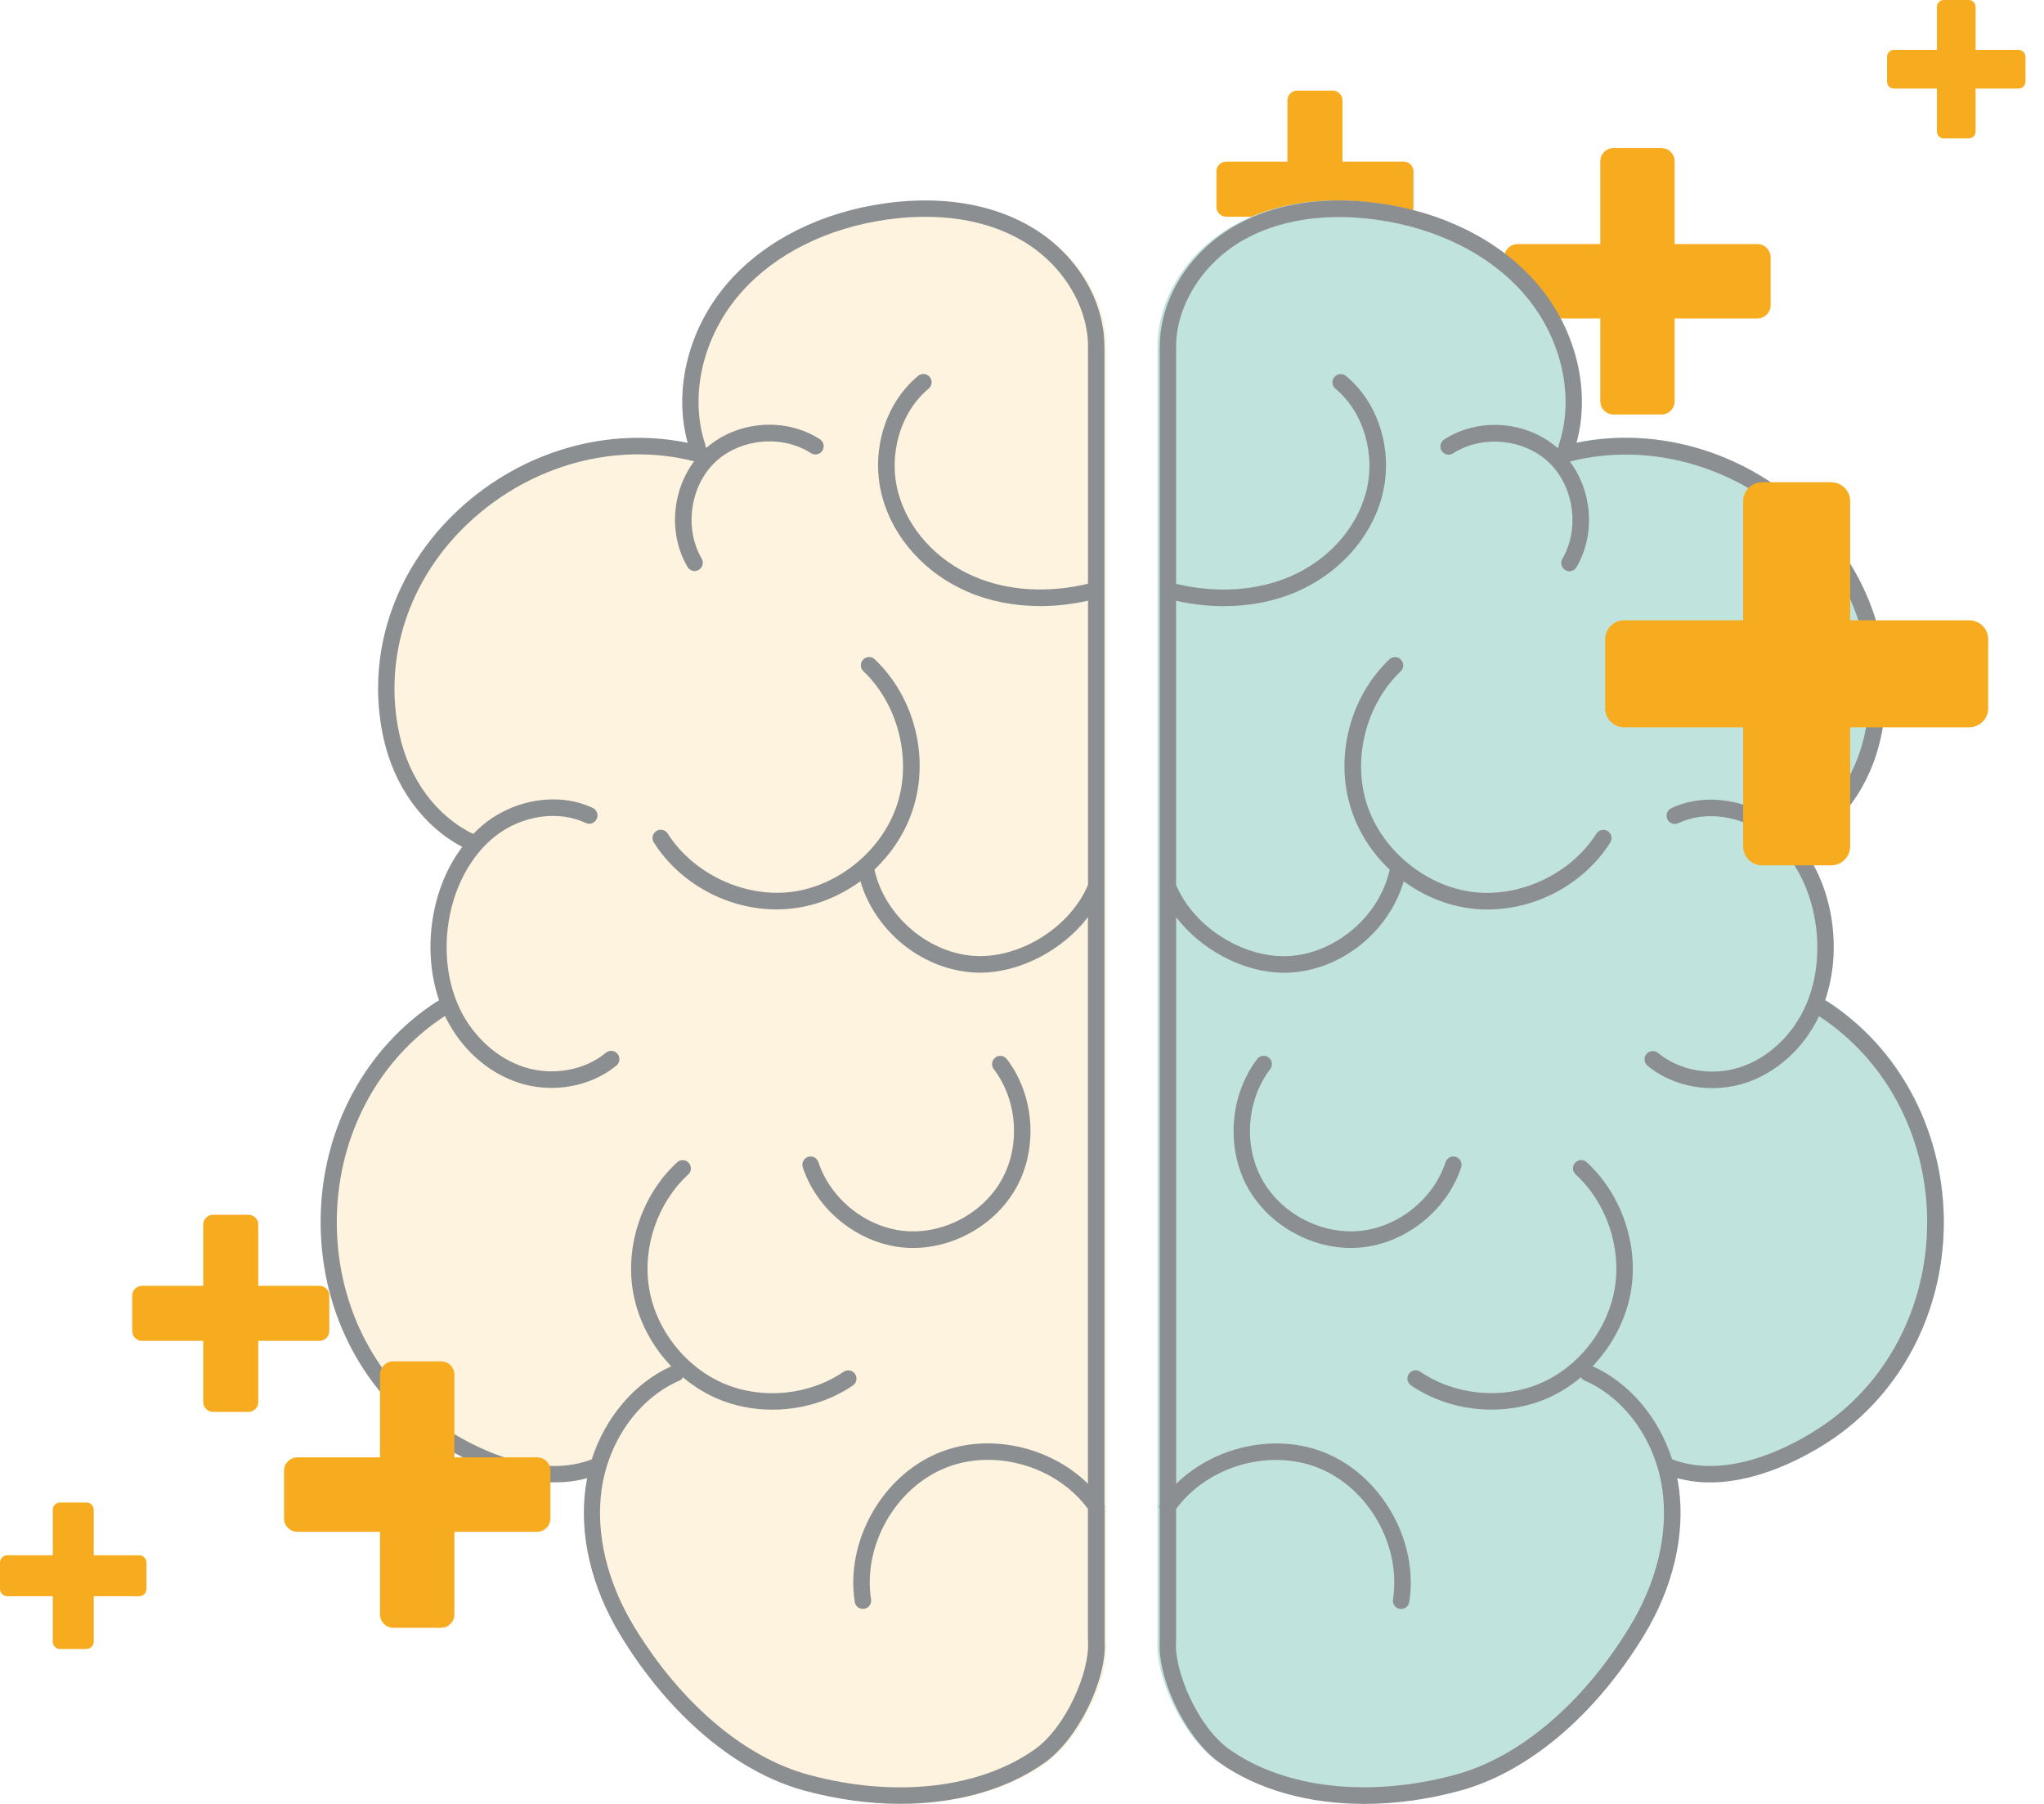
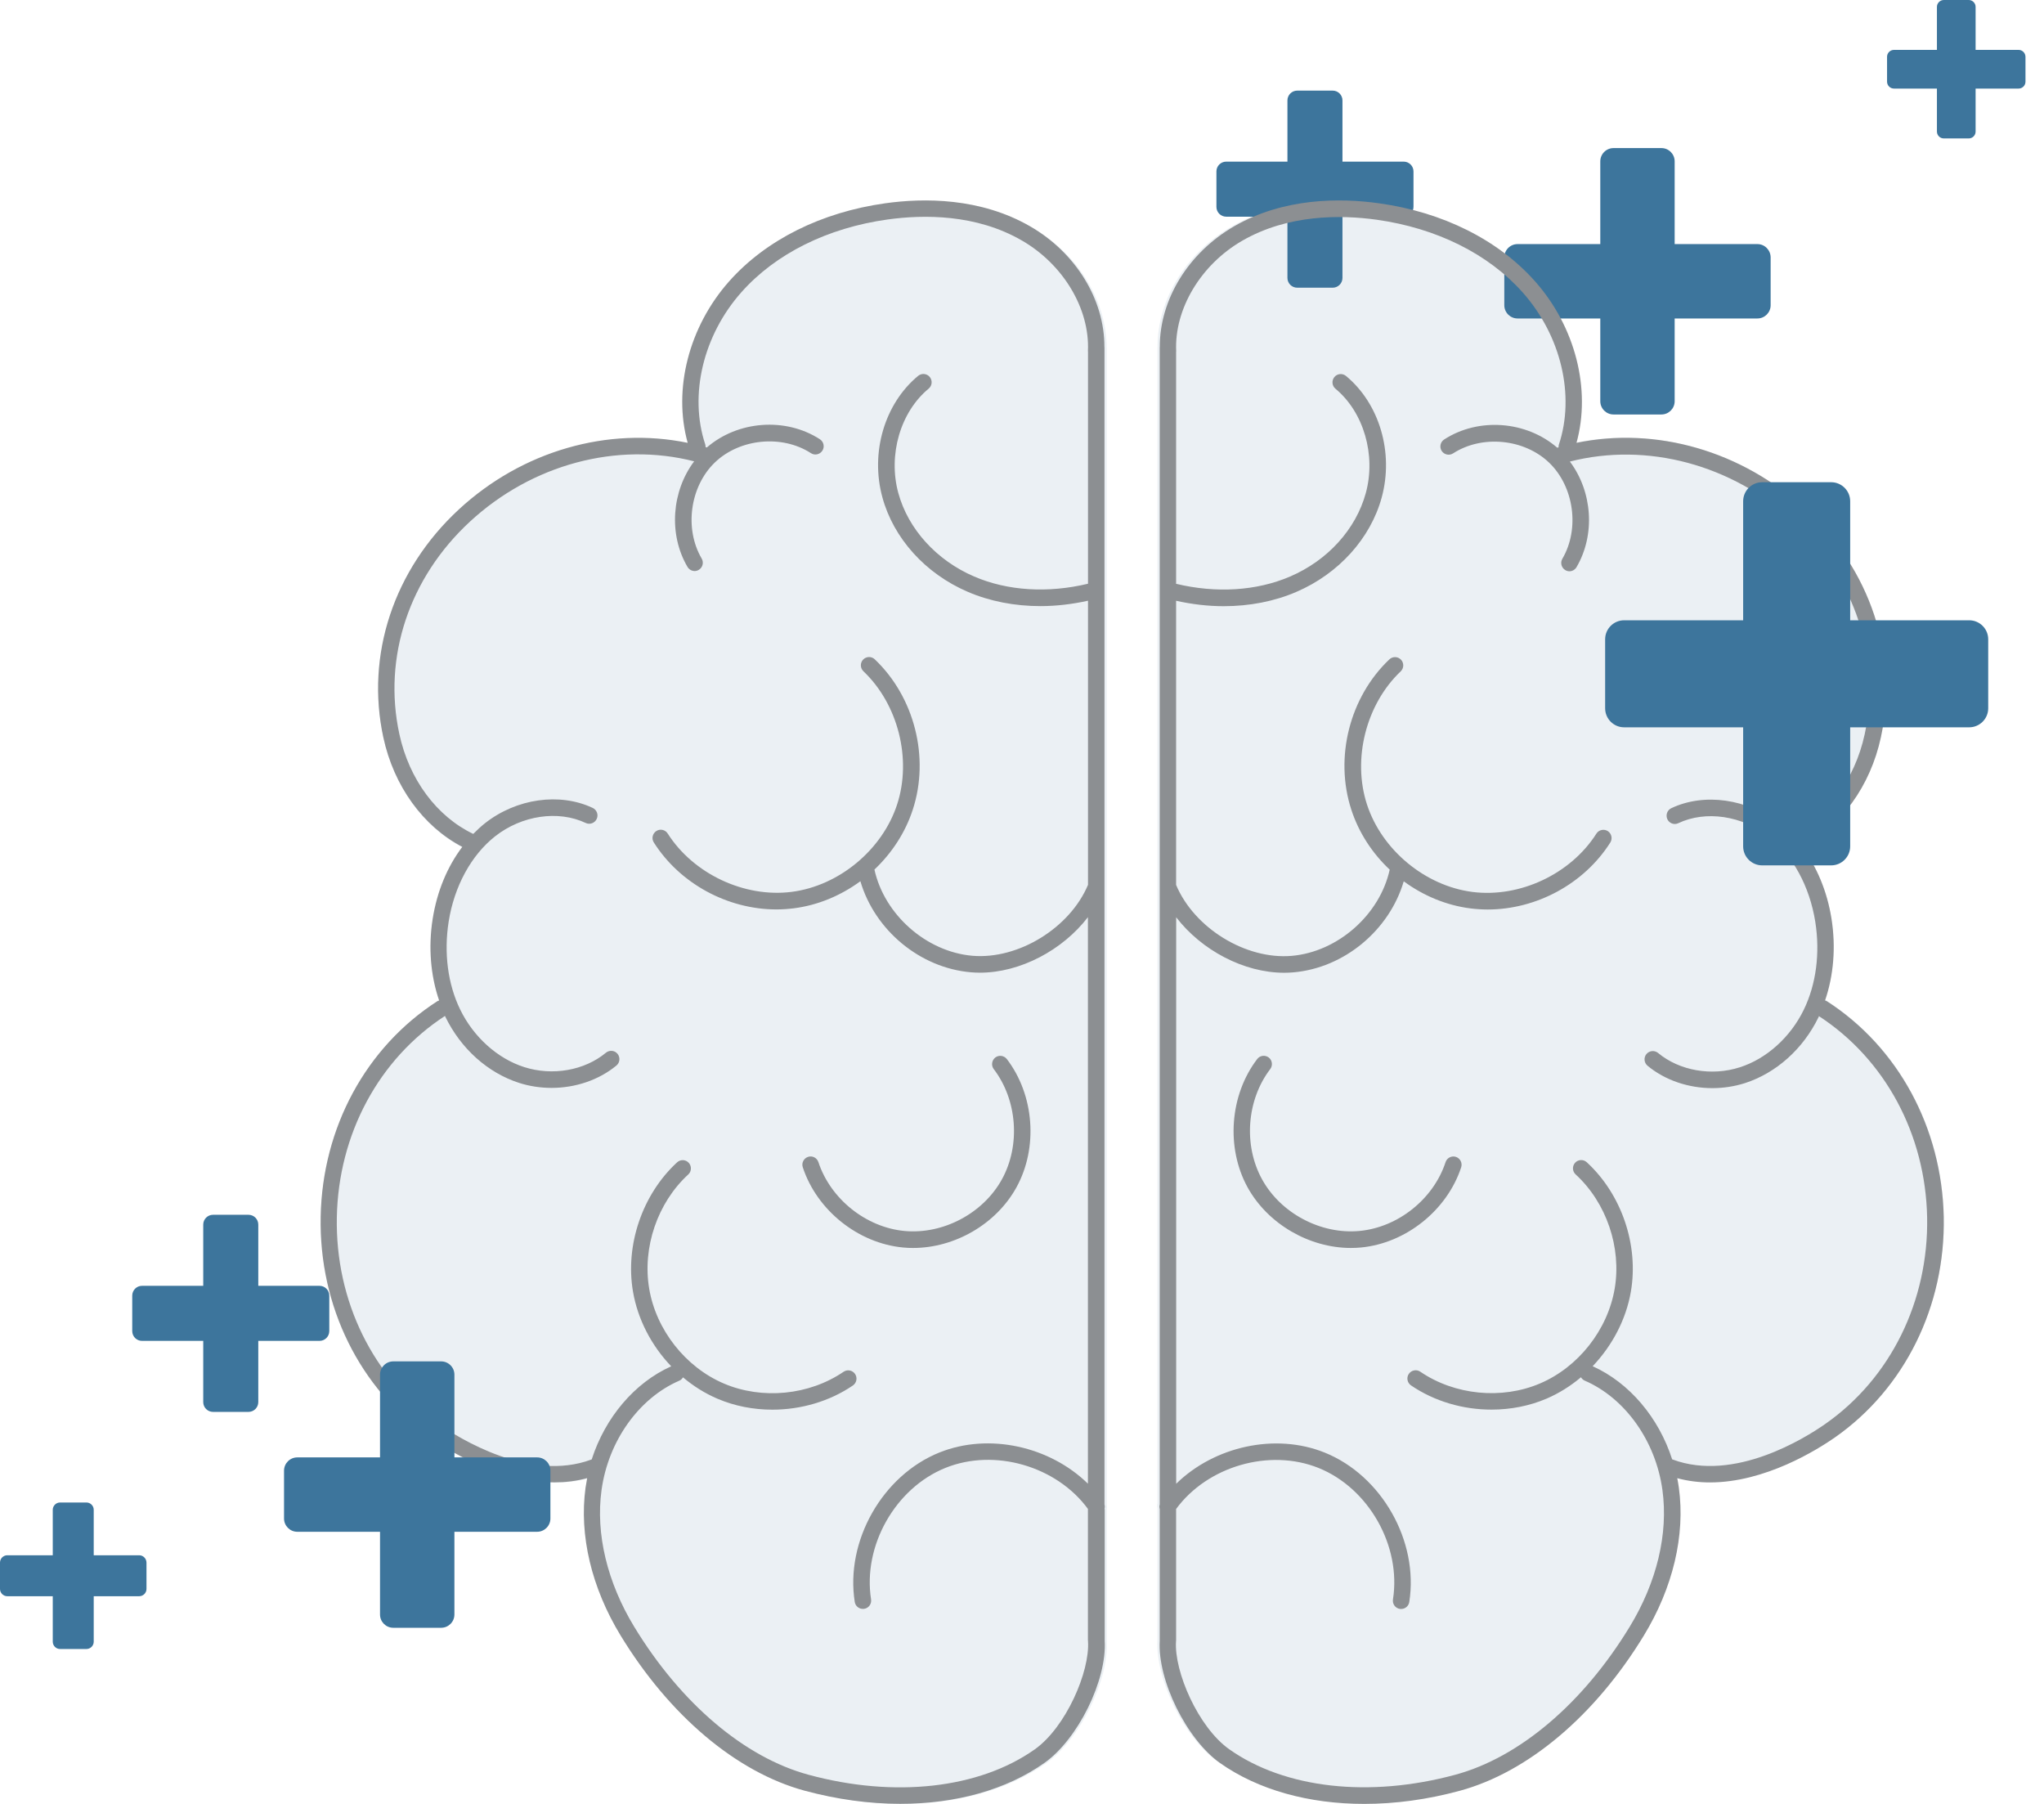
<svg xmlns="http://www.w3.org/2000/svg" width="102" height="90" viewBox="0 0 102 90" fill="none">
-   <path d="M87.699 12.178H83.569V8.048C83.569 7.685 83.272 7.388 82.909 7.388H80.518C80.155 7.388 79.858 7.685 79.858 8.048V12.178H75.728C75.365 12.178 75.068 12.475 75.068 12.838V15.229C75.068 15.592 75.365 15.889 75.728 15.889H79.858V20.019C79.858 20.382 80.155 20.679 80.518 20.679H82.909C83.272 20.679 83.569 20.382 83.569 20.019V15.889H87.699C88.062 15.889 88.359 15.592 88.359 15.229V12.838C88.355 12.475 88.062 12.178 87.699 12.178Z" fill="#F7AB1E" />
-   <path d="M6.947 77.595H4.677V75.325C4.677 75.126 4.513 74.962 4.313 74.962H2.997C2.797 74.962 2.633 75.126 2.633 75.325V77.595H0.363C0.164 77.595 0 77.759 0 77.959V79.275C0 79.474 0.164 79.638 0.363 79.638H2.633V81.908C2.633 82.108 2.797 82.272 2.997 82.272H4.313C4.513 82.272 4.677 82.108 4.677 81.908V79.638H6.947C7.146 79.638 7.31 79.474 7.31 79.275V77.959C7.306 77.759 7.146 77.595 6.947 77.595Z" fill="#F7AB1E" />
-   <path d="M15.944 64.152H12.889V61.097C12.889 60.827 12.67 60.608 12.4 60.608H10.631C10.361 60.608 10.142 60.827 10.142 61.097V64.152H7.087C6.817 64.152 6.599 64.371 6.599 64.64V66.41C6.599 66.68 6.817 66.899 7.087 66.899H10.142V69.954C10.142 70.223 10.361 70.442 10.631 70.442H12.4C12.67 70.442 12.889 70.223 12.889 69.954V66.899H15.944C16.214 66.899 16.432 66.68 16.432 66.41V64.64C16.432 64.371 16.214 64.152 15.944 64.152Z" fill="#F7AB1E" />
-   <path d="M100.732 2.489H98.587V0.344C98.587 0.156 98.435 0 98.243 0H97.001C96.813 0 96.657 0.152 96.657 0.344V2.489H94.512C94.325 2.489 94.168 2.641 94.168 2.833V4.075C94.168 4.262 94.321 4.419 94.512 4.419H96.657V6.564C96.657 6.751 96.809 6.907 97.001 6.907H98.243C98.431 6.907 98.587 6.755 98.587 6.564V4.419H100.732C100.92 4.419 101.076 4.266 101.076 4.075V2.833C101.072 2.641 100.92 2.489 100.732 2.489Z" fill="#F7AB1E" />
-   <path d="M70.047 8.064H66.992V5.009C66.992 4.739 66.773 4.521 66.504 4.521H64.734C64.465 4.521 64.246 4.739 64.246 5.009V8.064H61.191C60.921 8.064 60.702 8.283 60.702 8.552V10.322C60.702 10.592 60.921 10.811 61.191 10.811H64.246V13.866C64.246 14.136 64.465 14.354 64.734 14.354H66.504C66.773 14.354 66.992 14.136 66.992 13.866V10.811H70.047C70.317 10.811 70.536 10.592 70.536 10.322V8.552C70.536 8.283 70.317 8.064 70.047 8.064Z" fill="#F7AB1E" />
-   <path d="M91.147 49.923C91.12 49.903 91.089 49.899 91.057 49.888C91.487 48.642 91.604 47.229 91.382 45.819C91.163 44.441 90.643 43.215 89.897 42.227C91.858 41.208 93.323 39.197 93.85 36.773C94.744 32.658 93.33 28.406 90.069 25.404C86.898 22.483 82.598 21.265 78.619 22.085C79.357 19.422 78.564 16.299 76.537 14.027C74.698 11.965 71.925 10.583 68.73 10.142C66.797 9.872 63.969 9.857 61.478 11.293C59.189 12.613 57.756 14.948 57.764 17.302C57.764 17.31 57.76 17.318 57.76 17.326V44.211V44.211V75.012C57.736 75.086 57.736 75.164 57.76 75.238V81.805C57.76 81.805 57.76 81.805 57.76 81.809C57.643 83.769 59.103 86.721 60.775 87.9C62.688 89.247 65.223 89.942 67.996 89.942C69.538 89.942 71.155 89.727 72.78 89.286C76.186 88.365 79.544 85.546 81.989 81.548C83.446 79.166 84.067 76.55 83.743 74.184C83.719 74.024 83.692 73.864 83.66 73.704C84.203 73.848 84.754 73.915 85.297 73.915C88.066 73.915 90.675 72.279 91.549 71.674C95.045 69.237 97.083 65.126 96.998 60.675C96.904 56.232 94.721 52.215 91.147 49.923Z" fill="#C1E3DE" />
-   <path d="M55.229 81.867V75.3C55.248 75.226 55.252 75.148 55.229 75.074V44.273V44.273V17.388C55.229 17.38 55.225 17.372 55.225 17.364C55.233 15.01 53.799 12.675 51.511 11.355C49.015 9.919 46.191 9.934 44.258 10.204C41.064 10.649 38.291 12.027 36.451 14.088C34.425 16.361 33.628 19.48 34.37 22.147C30.386 21.327 26.09 22.545 22.919 25.466C19.658 28.468 18.244 32.72 19.139 36.835C19.666 39.26 21.13 41.27 23.091 42.289C22.341 43.277 21.826 44.503 21.607 45.881C21.384 47.291 21.501 48.704 21.931 49.95C21.9 49.961 21.869 49.965 21.841 49.985C18.268 52.276 16.085 56.294 16.003 60.733C15.917 65.188 17.955 69.299 21.451 71.732C22.322 72.337 24.93 73.973 27.703 73.973C28.246 73.973 28.797 73.91 29.34 73.762C29.308 73.922 29.281 74.078 29.258 74.242C28.93 76.608 29.554 79.224 31.011 81.606C33.456 85.604 36.811 88.423 40.22 89.344C41.845 89.781 43.462 90 45.004 90C47.777 90 50.316 89.305 52.225 87.958C53.885 86.779 55.346 83.831 55.229 81.867V81.867Z" fill="#FEF3DE" />
+   <path d="M87.699 12.178H83.569V8.048C83.569 7.685 83.272 7.388 82.909 7.388H80.518C80.155 7.388 79.858 7.685 79.858 8.048V12.178H75.728C75.365 12.178 75.068 12.475 75.068 12.838V15.229C75.068 15.592 75.365 15.889 75.728 15.889H79.858V20.019C79.858 20.382 80.155 20.679 80.518 20.679H82.909C83.272 20.679 83.569 20.382 83.569 20.019V15.889H87.699C88.062 15.889 88.359 15.592 88.359 15.229V12.838C88.355 12.475 88.062 12.178 87.699 12.178Z" fill="#3d759c" />
+   <path d="M6.947 77.595H4.677V75.325C4.677 75.126 4.513 74.962 4.313 74.962H2.997C2.797 74.962 2.633 75.126 2.633 75.325V77.595H0.363C0.164 77.595 0 77.759 0 77.959V79.275C0 79.474 0.164 79.638 0.363 79.638H2.633V81.908C2.633 82.108 2.797 82.272 2.997 82.272H4.313C4.513 82.272 4.677 82.108 4.677 81.908V79.638H6.947C7.146 79.638 7.31 79.474 7.31 79.275V77.959C7.306 77.759 7.146 77.595 6.947 77.595Z" fill="#3d759c" />
+   <path d="M15.944 64.152H12.889V61.097C12.889 60.827 12.67 60.608 12.4 60.608H10.631C10.361 60.608 10.142 60.827 10.142 61.097V64.152H7.087C6.817 64.152 6.599 64.371 6.599 64.64V66.41C6.599 66.68 6.817 66.899 7.087 66.899H10.142V69.954C10.142 70.223 10.361 70.442 10.631 70.442H12.4C12.67 70.442 12.889 70.223 12.889 69.954V66.899H15.944C16.214 66.899 16.432 66.68 16.432 66.41V64.64C16.432 64.371 16.214 64.152 15.944 64.152Z" fill="#3d759c" />
+   <path d="M100.732 2.489H98.587V0.344C98.587 0.156 98.435 0 98.243 0H97.001C96.813 0 96.657 0.152 96.657 0.344V2.489H94.512C94.325 2.489 94.168 2.641 94.168 2.833V4.075C94.168 4.262 94.321 4.419 94.512 4.419H96.657V6.564C96.657 6.751 96.809 6.907 97.001 6.907H98.243C98.431 6.907 98.587 6.755 98.587 6.564V4.419H100.732C100.92 4.419 101.076 4.266 101.076 4.075V2.833C101.072 2.641 100.92 2.489 100.732 2.489Z" fill="#3d759c" />
+   <path d="M70.047 8.064H66.992V5.009C66.992 4.739 66.773 4.521 66.504 4.521H64.734C64.465 4.521 64.246 4.739 64.246 5.009V8.064H61.191C60.921 8.064 60.702 8.283 60.702 8.552V10.322C60.702 10.592 60.921 10.811 61.191 10.811H64.246V13.866C64.246 14.136 64.465 14.354 64.734 14.354H66.504C66.773 14.354 66.992 14.136 66.992 13.866V10.811H70.047C70.317 10.811 70.536 10.592 70.536 10.322V8.552C70.536 8.283 70.317 8.064 70.047 8.064Z" fill="#3d759c" />
+   <path d="M91.147 49.923C91.12 49.903 91.089 49.899 91.057 49.888C91.487 48.642 91.604 47.229 91.382 45.819C91.163 44.441 90.643 43.215 89.897 42.227C91.858 41.208 93.323 39.197 93.85 36.773C94.744 32.658 93.33 28.406 90.069 25.404C86.898 22.483 82.598 21.265 78.619 22.085C79.357 19.422 78.564 16.299 76.537 14.027C74.698 11.965 71.925 10.583 68.73 10.142C66.797 9.872 63.969 9.857 61.478 11.293C59.189 12.613 57.756 14.948 57.764 17.302C57.764 17.31 57.76 17.318 57.76 17.326V44.211V44.211V75.012C57.736 75.086 57.736 75.164 57.76 75.238V81.805C57.76 81.805 57.76 81.805 57.76 81.809C57.643 83.769 59.103 86.721 60.775 87.9C62.688 89.247 65.223 89.942 67.996 89.942C69.538 89.942 71.155 89.727 72.78 89.286C76.186 88.365 79.544 85.546 81.989 81.548C83.446 79.166 84.067 76.55 83.743 74.184C83.719 74.024 83.692 73.864 83.66 73.704C84.203 73.848 84.754 73.915 85.297 73.915C88.066 73.915 90.675 72.279 91.549 71.674C95.045 69.237 97.083 65.126 96.998 60.675C96.904 56.232 94.721 52.215 91.147 49.923Z" fill="#3d759c1a" />
+   <path d="M55.229 81.867V75.3C55.248 75.226 55.252 75.148 55.229 75.074V44.273V44.273V17.388C55.229 17.38 55.225 17.372 55.225 17.364C55.233 15.01 53.799 12.675 51.511 11.355C49.015 9.919 46.191 9.934 44.258 10.204C41.064 10.649 38.291 12.027 36.451 14.088C34.425 16.361 33.628 19.48 34.37 22.147C30.386 21.327 26.09 22.545 22.919 25.466C19.658 28.468 18.244 32.72 19.139 36.835C19.666 39.26 21.13 41.27 23.091 42.289C22.341 43.277 21.826 44.503 21.607 45.881C21.384 47.291 21.501 48.704 21.931 49.95C21.9 49.961 21.869 49.965 21.841 49.985C18.268 52.276 16.085 56.294 16.003 60.733C15.917 65.188 17.955 69.299 21.451 71.732C22.322 72.337 24.93 73.973 27.703 73.973C28.246 73.973 28.797 73.91 29.34 73.762C29.308 73.922 29.281 74.078 29.258 74.242C28.93 76.608 29.554 79.224 31.011 81.606C33.456 85.604 36.811 88.423 40.22 89.344C41.845 89.781 43.462 90 45.004 90C47.777 90 50.316 89.305 52.225 87.958C53.885 86.779 55.346 83.831 55.229 81.867V81.867Z" fill="#3d759c1a" />
  <path fill-rule="evenodd" clip-rule="evenodd" d="M55.116 75.059C55.139 75.133 55.135 75.211 55.116 75.286H55.127V81.854V81.858C55.244 83.823 53.792 86.773 52.121 87.953C50.217 89.301 47.686 89.996 44.921 89.996C43.383 89.996 41.77 89.777 40.15 89.34C36.751 88.418 33.406 85.597 30.968 81.596C29.515 79.212 28.896 76.595 29.219 74.227C29.243 74.063 29.27 73.906 29.301 73.746C28.76 73.895 28.211 73.957 27.669 73.957C24.905 73.957 22.303 72.32 21.435 71.715C17.95 69.28 15.917 65.166 16.003 60.708C16.084 56.266 18.261 52.245 21.824 49.952C21.843 49.938 21.863 49.932 21.884 49.926C21.894 49.923 21.904 49.92 21.914 49.917C21.486 48.67 21.369 47.256 21.591 45.845C21.809 44.466 22.323 43.239 23.07 42.251C21.116 41.231 19.655 39.219 19.13 36.792C18.238 32.674 19.648 28.419 22.899 25.415C26.061 22.492 30.345 21.273 34.317 22.094C33.577 19.425 34.371 16.303 36.392 14.029C38.227 11.966 40.992 10.587 44.177 10.142C46.105 9.872 48.92 9.857 51.408 11.294C53.69 12.615 55.12 14.951 55.112 17.308C55.112 17.311 55.113 17.315 55.114 17.319C55.115 17.323 55.116 17.327 55.116 17.331V44.236V75.059ZM40.349 88.546C44.644 89.711 48.862 89.238 51.634 87.281C53.188 86.183 54.395 83.397 54.294 81.881C54.291 81.876 54.292 81.872 54.293 81.869C54.294 81.868 54.294 81.867 54.294 81.865C54.294 81.864 54.294 81.863 54.293 81.862C54.292 81.859 54.29 81.856 54.29 81.854V75.282C52.725 73.148 49.636 72.246 47.183 73.234C44.679 74.243 43.048 77.122 43.468 79.794C43.503 80.021 43.351 80.232 43.126 80.267C43.102 80.271 43.079 80.271 43.059 80.271C42.861 80.271 42.685 80.127 42.654 79.924C42.175 76.888 44.033 73.613 46.876 72.469C49.352 71.472 52.39 72.164 54.29 74.024V45.759C53.028 47.404 50.91 48.529 48.901 48.529C48.753 48.529 48.605 48.522 48.457 48.51C45.91 48.295 43.655 46.412 42.935 43.966C41.961 44.681 40.816 45.166 39.605 45.318C39.321 45.353 39.033 45.373 38.748 45.373C36.322 45.373 33.939 44.099 32.627 42.032C32.502 41.84 32.561 41.587 32.751 41.462C32.942 41.337 33.199 41.395 33.32 41.587C34.601 43.599 37.144 44.798 39.504 44.497C41.864 44.197 44.029 42.403 44.769 40.133C45.509 37.863 44.816 35.132 43.087 33.491C42.923 33.335 42.915 33.073 43.071 32.909C43.227 32.745 43.488 32.737 43.651 32.893C45.633 34.776 46.401 37.789 45.551 40.391C45.178 41.54 44.504 42.563 43.636 43.384C44.134 45.642 46.233 47.49 48.531 47.686C50.824 47.877 53.391 46.295 54.294 44.146V29.971C53.499 30.146 52.701 30.24 51.922 30.24C50.637 30.24 49.395 30.002 48.289 29.525C46.178 28.619 44.59 26.857 44.033 24.813C43.421 22.578 44.142 20.14 45.816 18.753C45.992 18.609 46.252 18.632 46.397 18.808C46.541 18.984 46.517 19.245 46.342 19.39C44.932 20.554 44.309 22.695 44.827 24.594C45.318 26.395 46.731 27.954 48.612 28.763C50.279 29.482 52.292 29.603 54.294 29.123V17.55C54.294 17.544 54.293 17.538 54.292 17.532C54.291 17.526 54.29 17.52 54.29 17.515C54.387 15.412 53.067 13.197 50.999 12.002C48.714 10.677 46.089 10.7 44.29 10.951C41.295 11.369 38.709 12.654 37.004 14.572C35.088 16.725 34.375 19.71 35.193 22.172C35.209 22.219 35.209 22.266 35.209 22.309V22.309C35.232 22.313 35.252 22.317 35.275 22.324C36.813 20.992 39.196 20.804 40.914 21.914C41.104 22.039 41.163 22.293 41.038 22.485C40.914 22.676 40.66 22.735 40.47 22.61C39.021 21.672 36.914 21.879 35.672 23.074C34.43 24.27 34.142 26.376 35.014 27.865C35.131 28.064 35.065 28.314 34.87 28.431C34.807 28.47 34.733 28.49 34.663 28.49C34.523 28.49 34.387 28.416 34.309 28.287C33.351 26.657 33.519 24.508 34.64 23.016C30.793 22.035 26.552 23.16 23.452 26.024C20.415 28.83 19.099 32.791 19.928 36.62C20.415 38.883 21.789 40.731 23.616 41.606C23.803 41.415 23.997 41.235 24.204 41.071C25.773 39.836 27.93 39.531 29.578 40.309C29.784 40.407 29.874 40.653 29.776 40.86C29.679 41.067 29.434 41.157 29.227 41.059C27.853 40.41 26.038 40.68 24.71 41.723C23.515 42.665 22.669 44.216 22.389 45.982C22.144 47.541 22.346 49.1 22.965 50.37C23.631 51.737 24.823 52.812 26.155 53.238C27.564 53.691 29.169 53.41 30.236 52.523C30.411 52.378 30.672 52.401 30.816 52.577C30.96 52.753 30.937 53.015 30.762 53.16C29.885 53.886 28.713 54.277 27.525 54.277C26.976 54.277 26.427 54.195 25.902 54.027C24.34 53.523 23 52.323 22.226 50.733C22.222 50.725 22.219 50.718 22.216 50.71C22.213 50.702 22.21 50.694 22.206 50.686C18.904 52.835 16.887 56.586 16.809 60.731C16.727 64.912 18.627 68.769 21.887 71.046C22.899 71.75 26.431 73.965 29.508 72.82C29.509 72.818 29.512 72.818 29.516 72.818C29.519 72.818 29.523 72.818 29.527 72.816C30.197 70.73 31.657 68.991 33.495 68.167C32.514 67.143 31.825 65.83 31.587 64.439C31.19 62.111 32.058 59.583 33.791 57.989C33.959 57.836 34.219 57.848 34.371 58.016C34.523 58.184 34.512 58.446 34.344 58.598C32.81 60.005 32.047 62.244 32.397 64.299C32.744 66.354 34.208 68.21 36.12 69.026C38.032 69.843 40.38 69.612 42.097 68.44C42.288 68.311 42.541 68.362 42.67 68.55C42.798 68.741 42.748 68.995 42.561 69.124C41.393 69.921 39.963 70.331 38.542 70.331C37.6 70.331 36.661 70.152 35.801 69.784C35.181 69.519 34.601 69.155 34.083 68.718C34.04 68.788 33.986 68.847 33.904 68.882C31.879 69.757 30.353 71.898 30.018 74.344C29.718 76.524 30.302 78.951 31.653 81.17C33.982 84.991 37.152 87.679 40.349 88.546Z" fill="#8C8F92" />
  <path d="M45.567 62.263C47.647 62.263 49.715 61.072 50.723 59.239C51.813 57.262 51.615 54.633 50.244 52.839C50.104 52.66 49.847 52.624 49.668 52.761C49.489 52.902 49.454 53.16 49.59 53.339C50.766 54.879 50.933 57.141 49.999 58.837C49.064 60.536 47.066 61.595 45.139 61.416C43.215 61.236 41.447 59.821 40.84 57.981C40.77 57.766 40.536 57.645 40.322 57.719C40.108 57.79 39.987 58.024 40.061 58.239C40.766 60.384 42.822 62.029 45.065 62.24C45.232 62.259 45.4 62.263 45.567 62.263Z" fill="#8C8F92" />
  <path fill-rule="evenodd" clip-rule="evenodd" d="M91.104 49.926C91.125 49.932 91.145 49.938 91.164 49.952C94.723 52.245 96.9 56.266 96.997 60.712C97.083 65.166 95.05 69.28 91.565 71.718C90.692 72.324 88.091 73.961 85.33 73.961C84.789 73.961 84.24 73.895 83.699 73.75C83.73 73.91 83.757 74.07 83.78 74.231C84.104 76.599 83.484 79.216 82.032 81.6C79.594 85.601 76.245 88.421 72.85 89.344C71.23 89.785 69.617 90 68.079 90C65.314 90 62.787 89.305 60.879 87.957C59.212 86.777 57.756 83.823 57.873 81.861V81.858V75.286C57.849 75.211 57.849 75.133 57.873 75.059V44.236V17.331C57.873 17.327 57.873 17.323 57.874 17.319C57.875 17.315 57.876 17.311 57.876 17.308C57.869 14.951 59.298 12.615 61.58 11.294C64.064 9.857 66.884 9.872 68.811 10.142C71.997 10.583 74.761 11.966 76.596 14.029C78.617 16.303 79.407 19.429 78.671 22.094C82.639 21.273 86.927 22.492 90.089 25.415C93.341 28.419 94.75 32.674 93.859 36.792C93.333 39.219 91.873 41.231 89.918 42.251C90.661 43.239 91.179 44.466 91.397 45.845C91.619 47.256 91.502 48.67 91.074 49.917C91.084 49.92 91.094 49.923 91.104 49.926ZM83.465 72.816C86.541 73.965 90.077 71.75 91.086 71.043C94.345 68.765 96.242 64.908 96.168 60.743C96.09 56.598 94.073 52.847 90.77 50.698C90.763 50.714 90.759 50.729 90.751 50.745C89.98 52.335 88.636 53.535 87.075 54.039C86.545 54.207 85.996 54.289 85.451 54.289C84.263 54.289 83.091 53.898 82.215 53.171C82.04 53.023 82.016 52.765 82.16 52.589C82.308 52.413 82.565 52.39 82.741 52.534C83.808 53.421 85.412 53.703 86.822 53.249C88.154 52.824 89.345 51.749 90.011 50.382C90.63 49.112 90.833 47.553 90.587 45.994C90.307 44.224 89.462 42.673 88.266 41.735C86.935 40.692 85.12 40.422 83.749 41.071C83.547 41.169 83.301 41.079 83.204 40.871C83.111 40.664 83.196 40.418 83.403 40.321C85.05 39.543 87.207 39.852 88.777 41.083C88.983 41.247 89.178 41.426 89.365 41.618C91.187 40.743 92.562 38.895 93.052 36.632C93.882 32.799 92.562 28.841 89.528 26.036C86.428 23.172 82.188 22.047 78.34 23.028C79.462 24.52 79.625 26.669 78.671 28.298C78.593 28.427 78.457 28.502 78.317 28.502C78.247 28.502 78.177 28.482 78.111 28.443C77.916 28.326 77.85 28.072 77.966 27.876C78.839 26.388 78.55 24.282 77.308 23.086C76.066 21.891 73.959 21.683 72.511 22.621C72.32 22.742 72.067 22.688 71.942 22.496C71.821 22.305 71.876 22.051 72.067 21.926C73.788 20.812 76.167 21 77.709 22.336C77.733 22.332 77.752 22.328 77.776 22.32C77.776 22.273 77.776 22.227 77.791 22.184C78.609 19.722 77.896 16.737 75.98 14.584C74.271 12.666 71.685 11.38 68.694 10.962C66.895 10.712 64.271 10.693 61.985 12.013C59.917 13.209 58.597 15.424 58.694 17.526C58.694 17.532 58.693 17.538 58.692 17.544C58.691 17.55 58.69 17.556 58.69 17.561V29.127C60.692 29.607 62.705 29.482 64.372 28.767C66.253 27.962 67.666 26.403 68.157 24.598C68.675 22.703 68.052 20.562 66.642 19.394C66.467 19.249 66.444 18.988 66.588 18.812C66.732 18.636 66.993 18.613 67.168 18.757C68.842 20.144 69.559 22.582 68.951 24.817C68.394 26.86 66.802 28.623 64.695 29.529C63.589 30.006 62.351 30.244 61.062 30.244C60.283 30.244 59.485 30.15 58.69 29.974V44.15C59.594 46.302 62.16 47.885 64.454 47.69C66.751 47.494 68.854 45.646 69.349 43.388C68.48 42.571 67.806 41.544 67.433 40.395C66.584 37.789 67.351 34.776 69.333 32.897C69.497 32.741 69.757 32.748 69.913 32.913C70.069 33.077 70.061 33.339 69.898 33.495C68.169 35.136 67.475 37.867 68.215 40.137C68.955 42.407 71.121 44.2 73.48 44.501C75.844 44.802 78.387 43.603 79.664 41.59C79.785 41.399 80.042 41.344 80.233 41.465C80.424 41.59 80.478 41.844 80.357 42.036C79.045 44.103 76.662 45.377 74.236 45.377C73.951 45.377 73.663 45.357 73.379 45.322C72.168 45.169 71.023 44.685 70.05 43.97C69.329 46.416 67.074 48.299 64.528 48.514C64.38 48.526 64.232 48.533 64.084 48.533C62.07 48.533 59.956 47.408 58.694 45.763V74.028C60.591 72.168 63.632 71.476 66.105 72.472C68.948 73.617 70.805 76.891 70.326 79.927C70.295 80.13 70.12 80.275 69.921 80.275C69.898 80.275 69.878 80.275 69.855 80.271C69.629 80.236 69.477 80.025 69.512 79.798C69.933 77.126 68.301 74.246 65.797 73.238C63.344 72.254 60.256 73.152 58.69 75.286V81.858C58.69 81.859 58.689 81.861 58.688 81.863C58.687 81.865 58.686 81.867 58.686 81.869C58.684 81.875 58.685 81.878 58.686 81.881C58.686 81.882 58.686 81.884 58.686 81.885C58.585 83.393 59.792 86.179 61.346 87.277C64.119 89.234 68.336 89.707 72.631 88.543C75.825 87.675 78.995 84.987 81.323 81.166C82.678 78.943 83.259 76.52 82.959 74.34C82.624 71.894 81.097 69.749 79.072 68.878C78.995 68.843 78.936 68.784 78.893 68.714C78.375 69.151 77.795 69.515 77.176 69.781C76.315 70.148 75.377 70.328 74.434 70.328C73.009 70.331 71.584 69.917 70.412 69.12C70.225 68.991 70.174 68.733 70.303 68.546C70.431 68.358 70.688 68.308 70.875 68.436C72.593 69.609 74.941 69.839 76.853 69.022C78.765 68.206 80.225 66.35 80.576 64.295C80.926 62.24 80.163 60.001 78.628 58.594C78.461 58.442 78.449 58.18 78.601 58.012C78.753 57.844 79.014 57.832 79.181 57.985C80.918 59.579 81.783 62.111 81.385 64.436C81.148 65.826 80.455 67.135 79.477 68.163C81.315 68.991 82.776 70.73 83.445 72.812C83.449 72.816 83.457 72.812 83.465 72.816Z" fill="#8C8F92" />
  <path d="M72.655 57.719C72.441 57.649 72.207 57.766 72.137 57.981C71.533 59.825 69.765 61.235 67.838 61.415C65.914 61.595 63.912 60.536 62.978 58.837C62.043 57.137 62.211 54.879 63.387 53.339C63.523 53.159 63.492 52.898 63.313 52.761C63.133 52.624 62.873 52.655 62.736 52.839C61.366 54.632 61.171 57.262 62.257 59.239C63.266 61.067 65.334 62.263 67.413 62.263C67.581 62.263 67.748 62.255 67.912 62.24C70.155 62.029 72.211 60.384 72.916 58.239C72.986 58.024 72.869 57.793 72.655 57.719Z" fill="#8C8F92" />
-   <path d="M98.267 30.947H92.328V25.008C92.328 24.484 91.902 24.059 91.379 24.059H87.937C87.413 24.059 86.987 24.484 86.987 25.008V30.947H81.049C80.525 30.947 80.1 31.372 80.1 31.896V35.338C80.1 35.861 80.525 36.287 81.049 36.287H86.987V42.226C86.987 42.749 87.413 43.175 87.937 43.175H91.379C91.902 43.175 92.328 42.749 92.328 42.226V36.287H98.267C98.79 36.287 99.216 35.861 99.216 35.338V31.896C99.216 31.372 98.79 30.947 98.267 30.947Z" fill="#F7AB1E" />
-   <path d="M26.805 72.712H22.676V68.582C22.676 68.219 22.379 67.922 22.015 67.922H19.625C19.261 67.922 18.964 68.219 18.964 68.582V72.712H14.835C14.471 72.712 14.174 73.009 14.174 73.372V75.763C14.174 76.126 14.471 76.423 14.835 76.423H18.964V80.553C18.964 80.916 19.261 81.213 19.625 81.213H22.015C22.379 81.213 22.676 80.916 22.676 80.553V76.423H26.805C27.169 76.423 27.466 76.126 27.466 75.763V73.372C27.466 73.005 27.169 72.712 26.805 72.712Z" fill="#F7AB1E" />
+   <path d="M98.267 30.947H92.328V25.008C92.328 24.484 91.902 24.059 91.379 24.059H87.937C87.413 24.059 86.987 24.484 86.987 25.008V30.947H81.049C80.525 30.947 80.1 31.372 80.1 31.896V35.338C80.1 35.861 80.525 36.287 81.049 36.287H86.987V42.226C86.987 42.749 87.413 43.175 87.937 43.175H91.379C91.902 43.175 92.328 42.749 92.328 42.226V36.287H98.267C98.79 36.287 99.216 35.861 99.216 35.338V31.896C99.216 31.372 98.79 30.947 98.267 30.947Z" fill="#3d759c" />
+   <path d="M26.805 72.712H22.676V68.582C22.676 68.219 22.379 67.922 22.015 67.922H19.625C19.261 67.922 18.964 68.219 18.964 68.582V72.712H14.835C14.471 72.712 14.174 73.009 14.174 73.372V75.763C14.174 76.126 14.471 76.423 14.835 76.423H18.964V80.553C18.964 80.916 19.261 81.213 19.625 81.213H22.015C22.379 81.213 22.676 80.916 22.676 80.553V76.423H26.805C27.169 76.423 27.466 76.126 27.466 75.763V73.372C27.466 73.005 27.169 72.712 26.805 72.712Z" fill="#3d759c" />
</svg>
